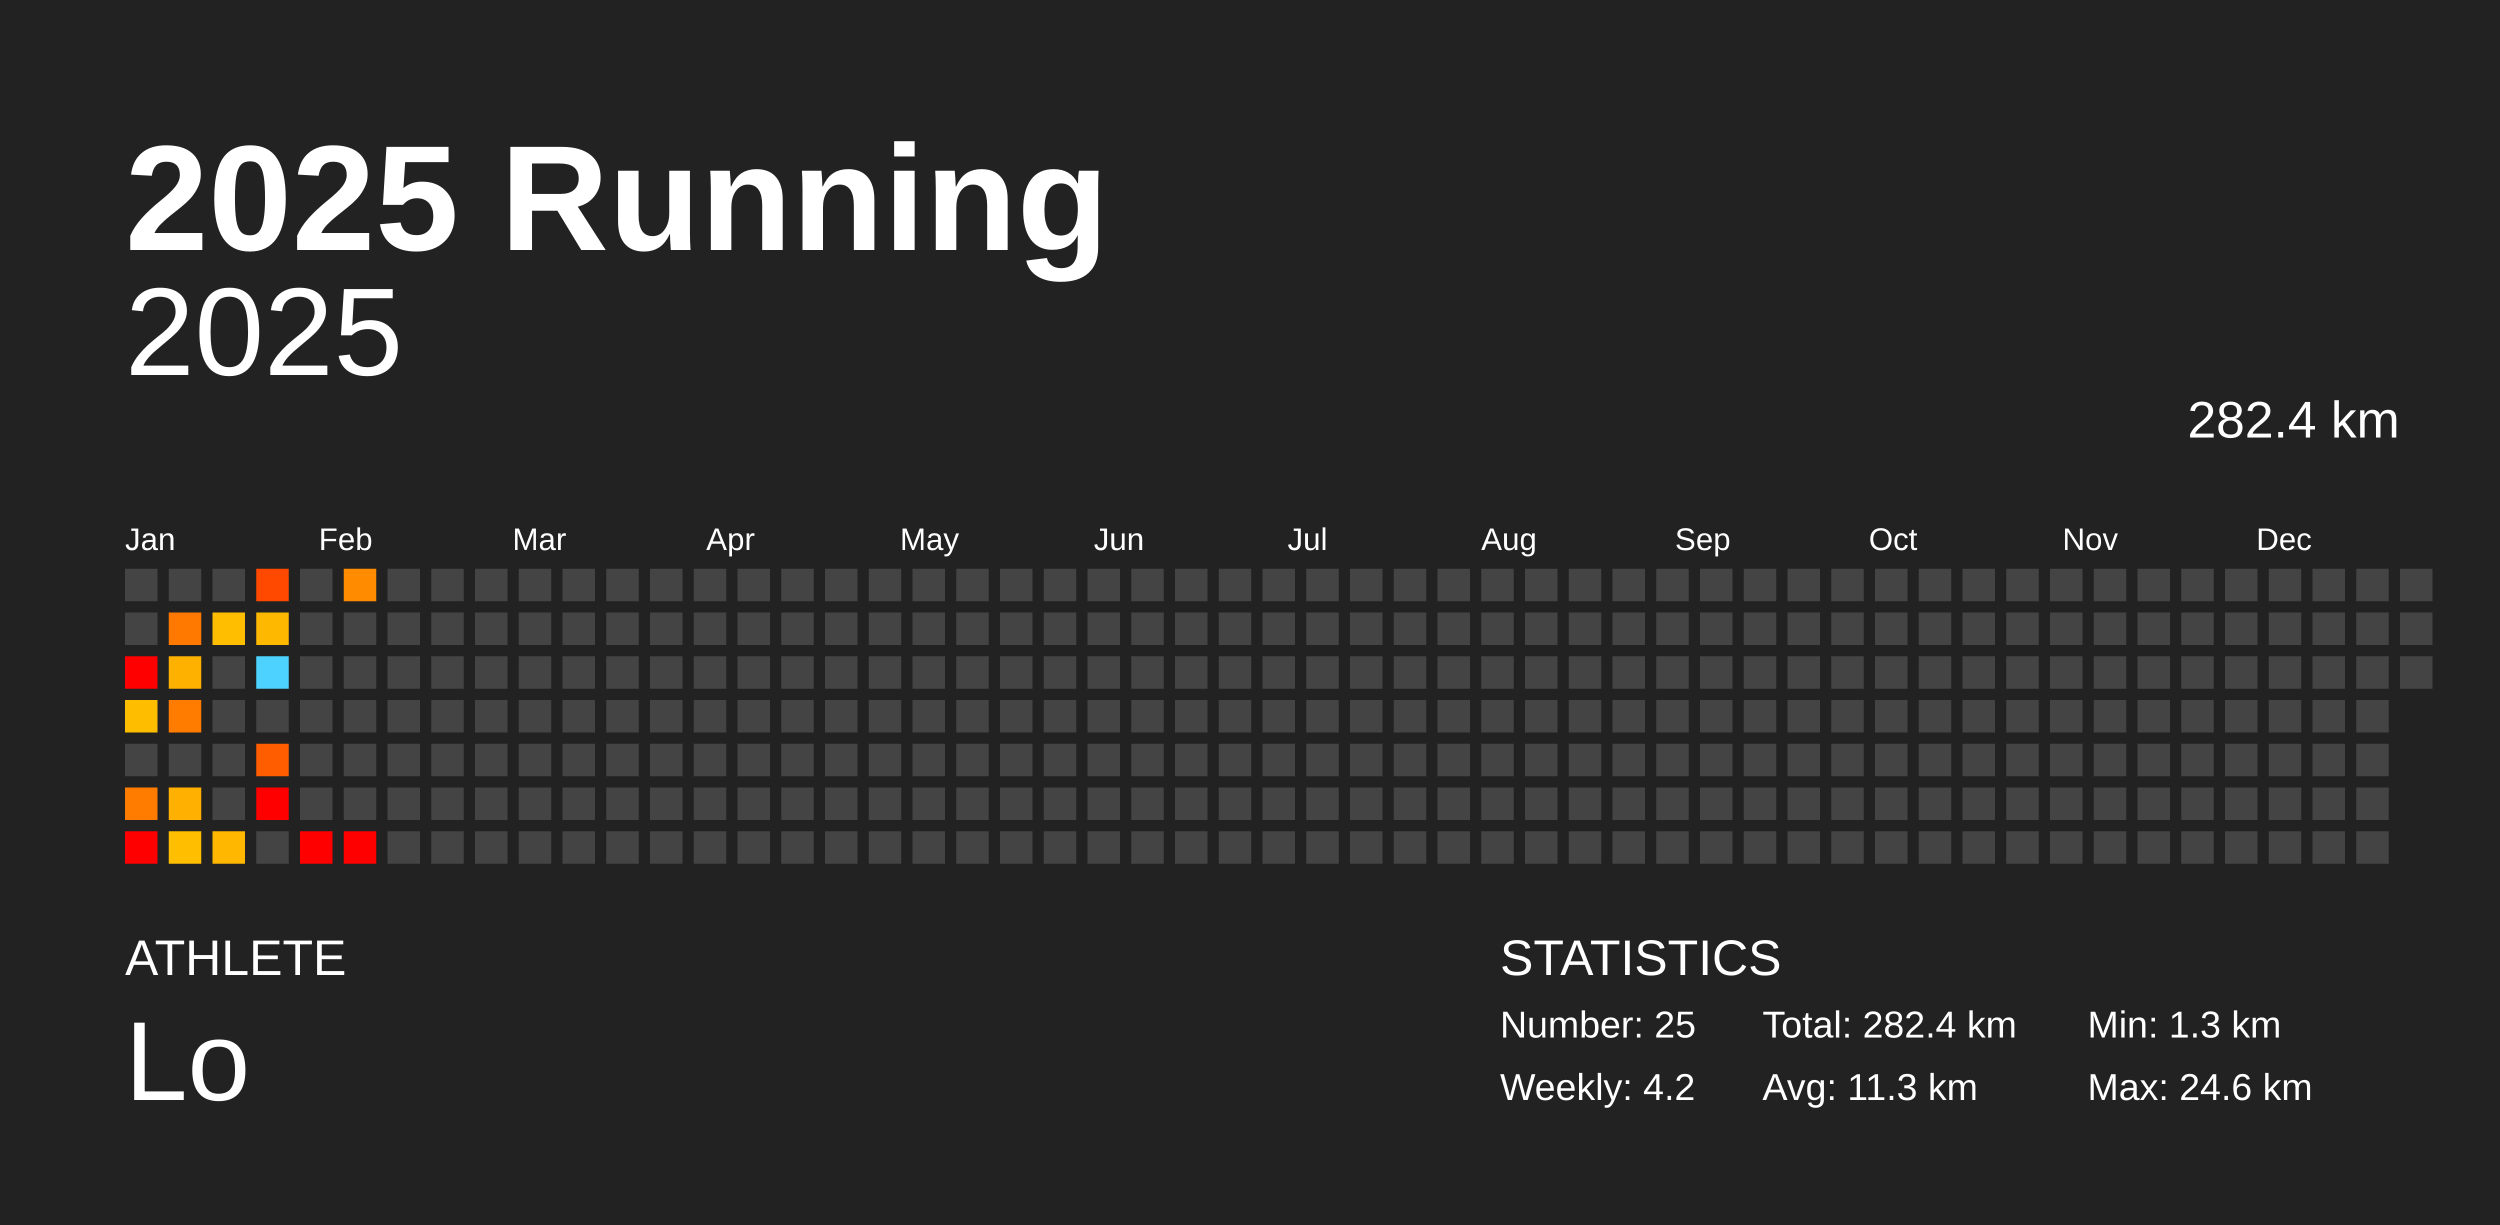
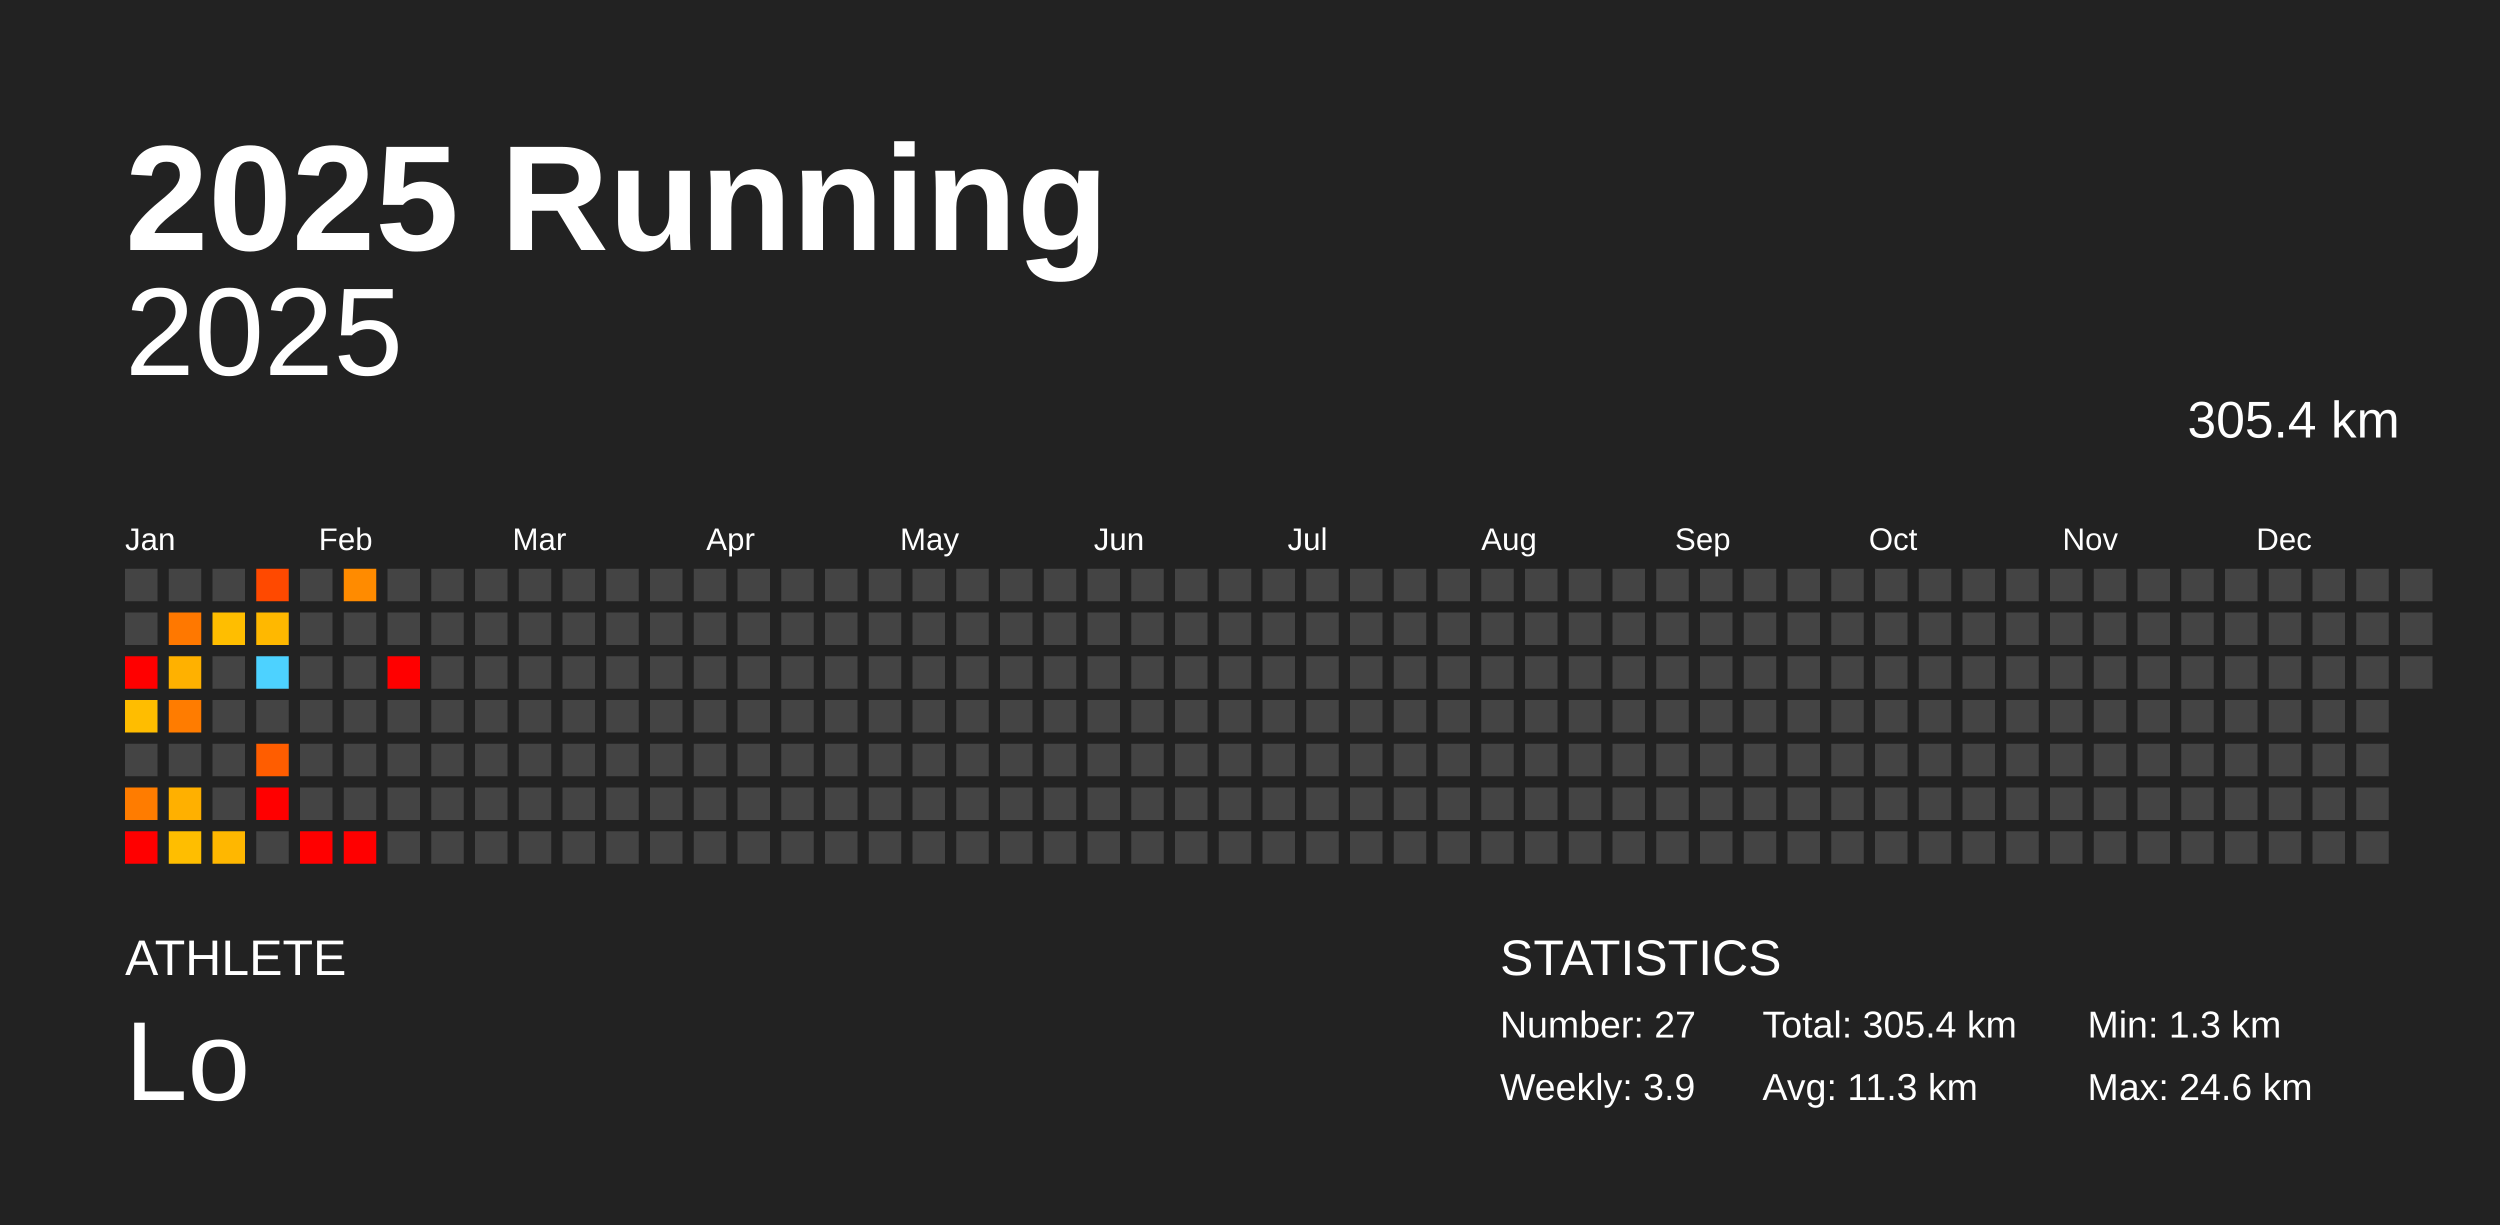
<svg xmlns="http://www.w3.org/2000/svg" baseProfile="full" height="98mm" version="1.1" viewBox="0,0,200,98" width="200mm">
  <defs />
  <rect fill="#222222" height="98" width="200" x="0" y="0" />
  <text fill="#FFFFFF" style="font-size:12px; font-family:Arial; font-weight:bold;" x="10" y="20">2025 Running</text>
  <text fill="#FFFFFF" style="font-size:4px; font-family:Arial" x="10" y="78">ATHLETE</text>
  <text fill="#FFFFFF" style="font-size:9px; font-family:Arial" x="10" y="88">Lo</text>
  <text fill="#FFFFFF" style="font-size:4px; font-family:Arial" x="120" y="78">STATISTICS</text>
-   <text fill="#FFFFFF" style="font-size:3px; font-family:Arial" x="120" y="83">Number: 25</text>
-   <text fill="#FFFFFF" style="font-size:3px; font-family:Arial" x="120" y="88">Weekly: 4.2</text>
-   <text fill="#FFFFFF" style="font-size:3px; font-family:Arial" x="141" y="83">Total: 282.4 km</text>
+   <text fill="#FFFFFF" style="font-size:3px; font-family:Arial" x="120" y="83">Number: 27</text>
+   <text fill="#FFFFFF" style="font-size:3px; font-family:Arial" x="120" y="88">Weekly: 3.9</text>
+   <text fill="#FFFFFF" style="font-size:3px; font-family:Arial" x="141" y="83">Total: 305.4 km</text>
  <text fill="#FFFFFF" style="font-size:3px; font-family:Arial" x="141" y="88">Avg: 11.3 km</text>
  <text fill="#FFFFFF" style="font-size:3px; font-family:Arial" x="167" y="83">Min: 1.3 km</text>
  <text fill="#FFFFFF" style="font-size:3px; font-family:Arial" x="167" y="88">Max: 24.6 km</text>
  <text alignment-baseline="hanging" fill="#FFFFFF" style="font-size:10.0px; font-family:Arial;" x="10" y="30">2025</text>
-   <text alignment-baseline="hanging" fill="#FFFFFF" style="font-size:4.125px; font-family:Arial;" x="175" y="35">282.4 km</text>
+   <text alignment-baseline="hanging" fill="#FFFFFF" style="font-size:4.125px; font-family:Arial;" x="175" y="35">305.4 km</text>
  <text fill="#FFFFFF" style="font-size:2.5px; font-family:Arial" x="10.0" y="44">Jan</text>
  <text fill="#FFFFFF" style="font-size:2.5px; font-family:Arial" x="25.5" y="44">Feb</text>
  <text fill="#FFFFFF" style="font-size:2.5px; font-family:Arial" x="41.0" y="44">Mar</text>
  <text fill="#FFFFFF" style="font-size:2.5px; font-family:Arial" x="56.5" y="44">Apr</text>
  <text fill="#FFFFFF" style="font-size:2.5px; font-family:Arial" x="72.0" y="44">May</text>
  <text fill="#FFFFFF" style="font-size:2.5px; font-family:Arial" x="87.5" y="44">Jun</text>
  <text fill="#FFFFFF" style="font-size:2.5px; font-family:Arial" x="103.0" y="44">Jul</text>
  <text fill="#FFFFFF" style="font-size:2.5px; font-family:Arial" x="118.5" y="44">Aug</text>
  <text fill="#FFFFFF" style="font-size:2.5px; font-family:Arial" x="134.0" y="44">Sep</text>
  <text fill="#FFFFFF" style="font-size:2.5px; font-family:Arial" x="149.5" y="44">Oct</text>
  <text fill="#FFFFFF" style="font-size:2.5px; font-family:Arial" x="165.0" y="44">Nov</text>
  <text fill="#FFFFFF" style="font-size:2.5px; font-family:Arial" x="180.5" y="44">Dec</text>
  <rect fill="#444444" height="2.6" width="2.6" x="10.0" y="45.5" />
  <rect fill="#444444" height="2.6" width="2.6" x="10.0" y="49.0" />
  <rect fill="red" height="2.6" width="2.6" x="10.0" y="52.5" />
  <rect fill="#ffbd00" height="2.6" width="2.6" x="10.0" y="56.0" />
  <rect fill="#444444" height="2.6" width="2.6" x="10.0" y="59.5" />
  <rect fill="#ff7c00" height="2.6" width="2.6" x="10.0" y="63.0" />
  <rect fill="red" height="2.6" width="2.6" x="10.0" y="66.5" />
  <rect fill="#444444" height="2.6" width="2.6" x="13.5" y="45.5" />
  <rect fill="#ff7800" height="2.6" width="2.6" x="13.5" y="49.0" />
  <rect fill="#ffb100" height="2.6" width="2.6" x="13.5" y="52.5" />
  <rect fill="#ff7c00" height="2.6" width="2.6" x="13.5" y="56.0" />
  <rect fill="#444444" height="2.6" width="2.6" x="13.5" y="59.5" />
  <rect fill="#ffb000" height="2.6" width="2.6" x="13.5" y="63.0" />
  <rect fill="#ffbe00" height="2.6" width="2.6" x="13.5" y="66.5" />
  <rect fill="#444444" height="2.6" width="2.6" x="17.0" y="45.5" />
  <rect fill="#ffbe00" height="2.6" width="2.6" x="17.0" y="49.0" />
  <rect fill="#444444" height="2.6" width="2.6" x="17.0" y="52.5" />
  <rect fill="#444444" height="2.6" width="2.6" x="17.0" y="56.0" />
  <rect fill="#444444" height="2.6" width="2.6" x="17.0" y="59.5" />
  <rect fill="#444444" height="2.6" width="2.6" x="17.0" y="63.0" />
  <rect fill="#ffb700" height="2.6" width="2.6" x="17.0" y="66.5" />
  <rect fill="#ff4900" height="2.6" width="2.6" x="20.5" y="45.5" />
  <rect fill="#ffb800" height="2.6" width="2.6" x="20.5" y="49.0" />
  <rect fill="#4dd2ff" height="2.6" width="2.6" x="20.5" y="52.5" />
  <rect fill="#444444" height="2.6" width="2.6" x="20.5" y="56.0" />
  <rect fill="#ff5d00" height="2.6" width="2.6" x="20.5" y="59.5" />
  <rect fill="red" height="2.6" width="2.6" x="20.5" y="63.0" />
  <rect fill="#444444" height="2.6" width="2.6" x="20.5" y="66.5" />
  <rect fill="#444444" height="2.6" width="2.6" x="24.0" y="45.5" />
  <rect fill="#444444" height="2.6" width="2.6" x="24.0" y="49.0" />
  <rect fill="#444444" height="2.6" width="2.6" x="24.0" y="52.5" />
  <rect fill="#444444" height="2.6" width="2.6" x="24.0" y="56.0" />
  <rect fill="#444444" height="2.6" width="2.6" x="24.0" y="59.5" />
  <rect fill="#444444" height="2.6" width="2.6" x="24.0" y="63.0" />
  <rect fill="red" height="2.6" width="2.6" x="24.0" y="66.5" />
  <rect fill="#ff8b00" height="2.6" width="2.6" x="27.5" y="45.5" />
  <rect fill="#444444" height="2.6" width="2.6" x="27.5" y="49.0" />
  <rect fill="#444444" height="2.6" width="2.6" x="27.5" y="52.5" />
  <rect fill="#444444" height="2.6" width="2.6" x="27.5" y="56.0" />
  <rect fill="#444444" height="2.6" width="2.6" x="27.5" y="59.5" />
  <rect fill="#444444" height="2.6" width="2.6" x="27.5" y="63.0" />
  <rect fill="red" height="2.6" width="2.6" x="27.5" y="66.5" />
  <rect fill="#444444" height="2.6" width="2.6" x="31.0" y="45.5" />
  <rect fill="#444444" height="2.6" width="2.6" x="31.0" y="49.0" />
-   <rect fill="#444444" height="2.6" width="2.6" x="31.0" y="52.5" />
+   <rect fill="red" height="2.6" width="2.6" x="31.0" y="52.5" />
  <rect fill="#444444" height="2.6" width="2.6" x="31.0" y="56.0" />
  <rect fill="#444444" height="2.6" width="2.6" x="31.0" y="59.5" />
  <rect fill="#444444" height="2.6" width="2.6" x="31.0" y="63.0" />
  <rect fill="#444444" height="2.6" width="2.6" x="31.0" y="66.5" />
  <rect fill="#444444" height="2.6" width="2.6" x="34.5" y="45.5" />
  <rect fill="#444444" height="2.6" width="2.6" x="34.5" y="49.0" />
  <rect fill="#444444" height="2.6" width="2.6" x="34.5" y="52.5" />
  <rect fill="#444444" height="2.6" width="2.6" x="34.5" y="56.0" />
  <rect fill="#444444" height="2.6" width="2.6" x="34.5" y="59.5" />
  <rect fill="#444444" height="2.6" width="2.6" x="34.5" y="63.0" />
  <rect fill="#444444" height="2.6" width="2.6" x="34.5" y="66.5" />
  <rect fill="#444444" height="2.6" width="2.6" x="38.0" y="45.5" />
  <rect fill="#444444" height="2.6" width="2.6" x="38.0" y="49.0" />
  <rect fill="#444444" height="2.6" width="2.6" x="38.0" y="52.5" />
  <rect fill="#444444" height="2.6" width="2.6" x="38.0" y="56.0" />
  <rect fill="#444444" height="2.6" width="2.6" x="38.0" y="59.5" />
  <rect fill="#444444" height="2.6" width="2.6" x="38.0" y="63.0" />
  <rect fill="#444444" height="2.6" width="2.6" x="38.0" y="66.5" />
  <rect fill="#444444" height="2.6" width="2.6" x="41.5" y="45.5" />
  <rect fill="#444444" height="2.6" width="2.6" x="41.5" y="49.0" />
  <rect fill="#444444" height="2.6" width="2.6" x="41.5" y="52.5" />
  <rect fill="#444444" height="2.6" width="2.6" x="41.5" y="56.0" />
  <rect fill="#444444" height="2.6" width="2.6" x="41.5" y="59.5" />
  <rect fill="#444444" height="2.6" width="2.6" x="41.5" y="63.0" />
  <rect fill="#444444" height="2.6" width="2.6" x="41.5" y="66.5" />
  <rect fill="#444444" height="2.6" width="2.6" x="45.0" y="45.5" />
  <rect fill="#444444" height="2.6" width="2.6" x="45.0" y="49.0" />
  <rect fill="#444444" height="2.6" width="2.6" x="45.0" y="52.5" />
  <rect fill="#444444" height="2.6" width="2.6" x="45.0" y="56.0" />
  <rect fill="#444444" height="2.6" width="2.6" x="45.0" y="59.5" />
  <rect fill="#444444" height="2.6" width="2.6" x="45.0" y="63.0" />
  <rect fill="#444444" height="2.6" width="2.6" x="45.0" y="66.5" />
  <rect fill="#444444" height="2.6" width="2.6" x="48.5" y="45.5" />
  <rect fill="#444444" height="2.6" width="2.6" x="48.5" y="49.0" />
  <rect fill="#444444" height="2.6" width="2.6" x="48.5" y="52.5" />
  <rect fill="#444444" height="2.6" width="2.6" x="48.5" y="56.0" />
  <rect fill="#444444" height="2.6" width="2.6" x="48.5" y="59.5" />
  <rect fill="#444444" height="2.6" width="2.6" x="48.5" y="63.0" />
  <rect fill="#444444" height="2.6" width="2.6" x="48.5" y="66.5" />
  <rect fill="#444444" height="2.6" width="2.6" x="52.0" y="45.5" />
  <rect fill="#444444" height="2.6" width="2.6" x="52.0" y="49.0" />
  <rect fill="#444444" height="2.6" width="2.6" x="52.0" y="52.5" />
  <rect fill="#444444" height="2.6" width="2.6" x="52.0" y="56.0" />
  <rect fill="#444444" height="2.6" width="2.6" x="52.0" y="59.5" />
  <rect fill="#444444" height="2.6" width="2.6" x="52.0" y="63.0" />
  <rect fill="#444444" height="2.6" width="2.6" x="52.0" y="66.5" />
  <rect fill="#444444" height="2.6" width="2.6" x="55.5" y="45.5" />
  <rect fill="#444444" height="2.6" width="2.6" x="55.5" y="49.0" />
  <rect fill="#444444" height="2.6" width="2.6" x="55.5" y="52.5" />
  <rect fill="#444444" height="2.6" width="2.6" x="55.5" y="56.0" />
  <rect fill="#444444" height="2.6" width="2.6" x="55.5" y="59.5" />
  <rect fill="#444444" height="2.6" width="2.6" x="55.5" y="63.0" />
  <rect fill="#444444" height="2.6" width="2.6" x="55.5" y="66.5" />
  <rect fill="#444444" height="2.6" width="2.6" x="59.0" y="45.5" />
  <rect fill="#444444" height="2.6" width="2.6" x="59.0" y="49.0" />
  <rect fill="#444444" height="2.6" width="2.6" x="59.0" y="52.5" />
  <rect fill="#444444" height="2.6" width="2.6" x="59.0" y="56.0" />
  <rect fill="#444444" height="2.6" width="2.6" x="59.0" y="59.5" />
  <rect fill="#444444" height="2.6" width="2.6" x="59.0" y="63.0" />
  <rect fill="#444444" height="2.6" width="2.6" x="59.0" y="66.5" />
  <rect fill="#444444" height="2.6" width="2.6" x="62.5" y="45.5" />
  <rect fill="#444444" height="2.6" width="2.6" x="62.5" y="49.0" />
  <rect fill="#444444" height="2.6" width="2.6" x="62.5" y="52.5" />
  <rect fill="#444444" height="2.6" width="2.6" x="62.5" y="56.0" />
  <rect fill="#444444" height="2.6" width="2.6" x="62.5" y="59.5" />
  <rect fill="#444444" height="2.6" width="2.6" x="62.5" y="63.0" />
  <rect fill="#444444" height="2.6" width="2.6" x="62.5" y="66.5" />
  <rect fill="#444444" height="2.6" width="2.6" x="66.0" y="45.5" />
  <rect fill="#444444" height="2.6" width="2.6" x="66.0" y="49.0" />
  <rect fill="#444444" height="2.6" width="2.6" x="66.0" y="52.5" />
  <rect fill="#444444" height="2.6" width="2.6" x="66.0" y="56.0" />
  <rect fill="#444444" height="2.6" width="2.6" x="66.0" y="59.5" />
  <rect fill="#444444" height="2.6" width="2.6" x="66.0" y="63.0" />
  <rect fill="#444444" height="2.6" width="2.6" x="66.0" y="66.5" />
  <rect fill="#444444" height="2.6" width="2.6" x="69.5" y="45.5" />
  <rect fill="#444444" height="2.6" width="2.6" x="69.5" y="49.0" />
  <rect fill="#444444" height="2.6" width="2.6" x="69.5" y="52.5" />
  <rect fill="#444444" height="2.6" width="2.6" x="69.5" y="56.0" />
  <rect fill="#444444" height="2.6" width="2.6" x="69.5" y="59.5" />
  <rect fill="#444444" height="2.6" width="2.6" x="69.5" y="63.0" />
  <rect fill="#444444" height="2.6" width="2.6" x="69.5" y="66.5" />
  <rect fill="#444444" height="2.6" width="2.6" x="73.0" y="45.5" />
  <rect fill="#444444" height="2.6" width="2.6" x="73.0" y="49.0" />
  <rect fill="#444444" height="2.6" width="2.6" x="73.0" y="52.5" />
  <rect fill="#444444" height="2.6" width="2.6" x="73.0" y="56.0" />
  <rect fill="#444444" height="2.6" width="2.6" x="73.0" y="59.5" />
  <rect fill="#444444" height="2.6" width="2.6" x="73.0" y="63.0" />
  <rect fill="#444444" height="2.6" width="2.6" x="73.0" y="66.5" />
  <rect fill="#444444" height="2.6" width="2.6" x="76.5" y="45.5" />
  <rect fill="#444444" height="2.6" width="2.6" x="76.5" y="49.0" />
  <rect fill="#444444" height="2.6" width="2.6" x="76.5" y="52.5" />
  <rect fill="#444444" height="2.6" width="2.6" x="76.5" y="56.0" />
  <rect fill="#444444" height="2.6" width="2.6" x="76.5" y="59.5" />
  <rect fill="#444444" height="2.6" width="2.6" x="76.5" y="63.0" />
  <rect fill="#444444" height="2.6" width="2.6" x="76.5" y="66.5" />
  <rect fill="#444444" height="2.6" width="2.6" x="80.0" y="45.5" />
  <rect fill="#444444" height="2.6" width="2.6" x="80.0" y="49.0" />
  <rect fill="#444444" height="2.6" width="2.6" x="80.0" y="52.5" />
  <rect fill="#444444" height="2.6" width="2.6" x="80.0" y="56.0" />
  <rect fill="#444444" height="2.6" width="2.6" x="80.0" y="59.5" />
  <rect fill="#444444" height="2.6" width="2.6" x="80.0" y="63.0" />
  <rect fill="#444444" height="2.6" width="2.6" x="80.0" y="66.5" />
  <rect fill="#444444" height="2.6" width="2.6" x="83.5" y="45.5" />
  <rect fill="#444444" height="2.6" width="2.6" x="83.5" y="49.0" />
  <rect fill="#444444" height="2.6" width="2.6" x="83.5" y="52.5" />
  <rect fill="#444444" height="2.6" width="2.6" x="83.5" y="56.0" />
  <rect fill="#444444" height="2.6" width="2.6" x="83.5" y="59.5" />
  <rect fill="#444444" height="2.6" width="2.6" x="83.5" y="63.0" />
  <rect fill="#444444" height="2.6" width="2.6" x="83.5" y="66.5" />
  <rect fill="#444444" height="2.6" width="2.6" x="87.0" y="45.5" />
  <rect fill="#444444" height="2.6" width="2.6" x="87.0" y="49.0" />
  <rect fill="#444444" height="2.6" width="2.6" x="87.0" y="52.5" />
  <rect fill="#444444" height="2.6" width="2.6" x="87.0" y="56.0" />
  <rect fill="#444444" height="2.6" width="2.6" x="87.0" y="59.5" />
  <rect fill="#444444" height="2.6" width="2.6" x="87.0" y="63.0" />
  <rect fill="#444444" height="2.6" width="2.6" x="87.0" y="66.5" />
  <rect fill="#444444" height="2.6" width="2.6" x="90.5" y="45.5" />
  <rect fill="#444444" height="2.6" width="2.6" x="90.5" y="49.0" />
  <rect fill="#444444" height="2.6" width="2.6" x="90.5" y="52.5" />
  <rect fill="#444444" height="2.6" width="2.6" x="90.5" y="56.0" />
  <rect fill="#444444" height="2.6" width="2.6" x="90.5" y="59.5" />
  <rect fill="#444444" height="2.6" width="2.6" x="90.5" y="63.0" />
  <rect fill="#444444" height="2.6" width="2.6" x="90.5" y="66.5" />
  <rect fill="#444444" height="2.6" width="2.6" x="94.0" y="45.5" />
  <rect fill="#444444" height="2.6" width="2.6" x="94.0" y="49.0" />
  <rect fill="#444444" height="2.6" width="2.6" x="94.0" y="52.5" />
  <rect fill="#444444" height="2.6" width="2.6" x="94.0" y="56.0" />
  <rect fill="#444444" height="2.6" width="2.6" x="94.0" y="59.5" />
  <rect fill="#444444" height="2.6" width="2.6" x="94.0" y="63.0" />
  <rect fill="#444444" height="2.6" width="2.6" x="94.0" y="66.5" />
  <rect fill="#444444" height="2.6" width="2.6" x="97.5" y="45.5" />
  <rect fill="#444444" height="2.6" width="2.6" x="97.5" y="49.0" />
  <rect fill="#444444" height="2.6" width="2.6" x="97.5" y="52.5" />
  <rect fill="#444444" height="2.6" width="2.6" x="97.5" y="56.0" />
  <rect fill="#444444" height="2.6" width="2.6" x="97.5" y="59.5" />
  <rect fill="#444444" height="2.6" width="2.6" x="97.5" y="63.0" />
  <rect fill="#444444" height="2.6" width="2.6" x="97.5" y="66.5" />
  <rect fill="#444444" height="2.6" width="2.6" x="101.0" y="45.5" />
  <rect fill="#444444" height="2.6" width="2.6" x="101.0" y="49.0" />
  <rect fill="#444444" height="2.6" width="2.6" x="101.0" y="52.5" />
  <rect fill="#444444" height="2.6" width="2.6" x="101.0" y="56.0" />
  <rect fill="#444444" height="2.6" width="2.6" x="101.0" y="59.5" />
  <rect fill="#444444" height="2.6" width="2.6" x="101.0" y="63.0" />
  <rect fill="#444444" height="2.6" width="2.6" x="101.0" y="66.5" />
  <rect fill="#444444" height="2.6" width="2.6" x="104.5" y="45.5" />
  <rect fill="#444444" height="2.6" width="2.6" x="104.5" y="49.0" />
  <rect fill="#444444" height="2.6" width="2.6" x="104.5" y="52.5" />
  <rect fill="#444444" height="2.6" width="2.6" x="104.5" y="56.0" />
  <rect fill="#444444" height="2.6" width="2.6" x="104.5" y="59.5" />
  <rect fill="#444444" height="2.6" width="2.6" x="104.5" y="63.0" />
  <rect fill="#444444" height="2.6" width="2.6" x="104.5" y="66.5" />
  <rect fill="#444444" height="2.6" width="2.6" x="108.0" y="45.5" />
  <rect fill="#444444" height="2.6" width="2.6" x="108.0" y="49.0" />
  <rect fill="#444444" height="2.6" width="2.6" x="108.0" y="52.5" />
  <rect fill="#444444" height="2.6" width="2.6" x="108.0" y="56.0" />
  <rect fill="#444444" height="2.6" width="2.6" x="108.0" y="59.5" />
  <rect fill="#444444" height="2.6" width="2.6" x="108.0" y="63.0" />
  <rect fill="#444444" height="2.6" width="2.6" x="108.0" y="66.5" />
  <rect fill="#444444" height="2.6" width="2.6" x="111.5" y="45.5" />
  <rect fill="#444444" height="2.6" width="2.6" x="111.5" y="49.0" />
  <rect fill="#444444" height="2.6" width="2.6" x="111.5" y="52.5" />
  <rect fill="#444444" height="2.6" width="2.6" x="111.5" y="56.0" />
  <rect fill="#444444" height="2.6" width="2.6" x="111.5" y="59.5" />
  <rect fill="#444444" height="2.6" width="2.6" x="111.5" y="63.0" />
  <rect fill="#444444" height="2.6" width="2.6" x="111.5" y="66.5" />
  <rect fill="#444444" height="2.6" width="2.6" x="115.0" y="45.5" />
  <rect fill="#444444" height="2.6" width="2.6" x="115.0" y="49.0" />
  <rect fill="#444444" height="2.6" width="2.6" x="115.0" y="52.5" />
  <rect fill="#444444" height="2.6" width="2.6" x="115.0" y="56.0" />
  <rect fill="#444444" height="2.6" width="2.6" x="115.0" y="59.5" />
  <rect fill="#444444" height="2.6" width="2.6" x="115.0" y="63.0" />
  <rect fill="#444444" height="2.6" width="2.6" x="115.0" y="66.5" />
  <rect fill="#444444" height="2.6" width="2.6" x="118.5" y="45.5" />
  <rect fill="#444444" height="2.6" width="2.6" x="118.5" y="49.0" />
  <rect fill="#444444" height="2.6" width="2.6" x="118.5" y="52.5" />
  <rect fill="#444444" height="2.6" width="2.6" x="118.5" y="56.0" />
  <rect fill="#444444" height="2.6" width="2.6" x="118.5" y="59.5" />
  <rect fill="#444444" height="2.6" width="2.6" x="118.5" y="63.0" />
  <rect fill="#444444" height="2.6" width="2.6" x="118.5" y="66.5" />
  <rect fill="#444444" height="2.6" width="2.6" x="122.0" y="45.5" />
  <rect fill="#444444" height="2.6" width="2.6" x="122.0" y="49.0" />
  <rect fill="#444444" height="2.6" width="2.6" x="122.0" y="52.5" />
  <rect fill="#444444" height="2.6" width="2.6" x="122.0" y="56.0" />
  <rect fill="#444444" height="2.6" width="2.6" x="122.0" y="59.5" />
  <rect fill="#444444" height="2.6" width="2.6" x="122.0" y="63.0" />
  <rect fill="#444444" height="2.6" width="2.6" x="122.0" y="66.5" />
  <rect fill="#444444" height="2.6" width="2.6" x="125.5" y="45.5" />
  <rect fill="#444444" height="2.6" width="2.6" x="125.5" y="49.0" />
  <rect fill="#444444" height="2.6" width="2.6" x="125.5" y="52.5" />
  <rect fill="#444444" height="2.6" width="2.6" x="125.5" y="56.0" />
  <rect fill="#444444" height="2.6" width="2.6" x="125.5" y="59.5" />
  <rect fill="#444444" height="2.6" width="2.6" x="125.5" y="63.0" />
  <rect fill="#444444" height="2.6" width="2.6" x="125.5" y="66.5" />
  <rect fill="#444444" height="2.6" width="2.6" x="129.0" y="45.5" />
  <rect fill="#444444" height="2.6" width="2.6" x="129.0" y="49.0" />
  <rect fill="#444444" height="2.6" width="2.6" x="129.0" y="52.5" />
  <rect fill="#444444" height="2.6" width="2.6" x="129.0" y="56.0" />
  <rect fill="#444444" height="2.6" width="2.6" x="129.0" y="59.5" />
  <rect fill="#444444" height="2.6" width="2.6" x="129.0" y="63.0" />
  <rect fill="#444444" height="2.6" width="2.6" x="129.0" y="66.5" />
  <rect fill="#444444" height="2.6" width="2.6" x="132.5" y="45.5" />
  <rect fill="#444444" height="2.6" width="2.6" x="132.5" y="49.0" />
  <rect fill="#444444" height="2.6" width="2.6" x="132.5" y="52.5" />
  <rect fill="#444444" height="2.6" width="2.6" x="132.5" y="56.0" />
  <rect fill="#444444" height="2.6" width="2.6" x="132.5" y="59.5" />
  <rect fill="#444444" height="2.6" width="2.6" x="132.5" y="63.0" />
  <rect fill="#444444" height="2.6" width="2.6" x="132.5" y="66.5" />
  <rect fill="#444444" height="2.6" width="2.6" x="136.0" y="45.5" />
  <rect fill="#444444" height="2.6" width="2.6" x="136.0" y="49.0" />
  <rect fill="#444444" height="2.6" width="2.6" x="136.0" y="52.5" />
  <rect fill="#444444" height="2.6" width="2.6" x="136.0" y="56.0" />
  <rect fill="#444444" height="2.6" width="2.6" x="136.0" y="59.5" />
  <rect fill="#444444" height="2.6" width="2.6" x="136.0" y="63.0" />
  <rect fill="#444444" height="2.6" width="2.6" x="136.0" y="66.5" />
  <rect fill="#444444" height="2.6" width="2.6" x="139.5" y="45.5" />
  <rect fill="#444444" height="2.6" width="2.6" x="139.5" y="49.0" />
  <rect fill="#444444" height="2.6" width="2.6" x="139.5" y="52.5" />
  <rect fill="#444444" height="2.6" width="2.6" x="139.5" y="56.0" />
  <rect fill="#444444" height="2.6" width="2.6" x="139.5" y="59.5" />
  <rect fill="#444444" height="2.6" width="2.6" x="139.5" y="63.0" />
  <rect fill="#444444" height="2.6" width="2.6" x="139.5" y="66.5" />
  <rect fill="#444444" height="2.6" width="2.6" x="143.0" y="45.5" />
  <rect fill="#444444" height="2.6" width="2.6" x="143.0" y="49.0" />
  <rect fill="#444444" height="2.6" width="2.6" x="143.0" y="52.5" />
  <rect fill="#444444" height="2.6" width="2.6" x="143.0" y="56.0" />
  <rect fill="#444444" height="2.6" width="2.6" x="143.0" y="59.5" />
  <rect fill="#444444" height="2.6" width="2.6" x="143.0" y="63.0" />
  <rect fill="#444444" height="2.6" width="2.6" x="143.0" y="66.5" />
  <rect fill="#444444" height="2.6" width="2.6" x="146.5" y="45.5" />
  <rect fill="#444444" height="2.6" width="2.6" x="146.5" y="49.0" />
  <rect fill="#444444" height="2.6" width="2.6" x="146.5" y="52.5" />
  <rect fill="#444444" height="2.6" width="2.6" x="146.5" y="56.0" />
  <rect fill="#444444" height="2.6" width="2.6" x="146.5" y="59.5" />
  <rect fill="#444444" height="2.6" width="2.6" x="146.5" y="63.0" />
  <rect fill="#444444" height="2.6" width="2.6" x="146.5" y="66.5" />
  <rect fill="#444444" height="2.6" width="2.6" x="150.0" y="45.5" />
  <rect fill="#444444" height="2.6" width="2.6" x="150.0" y="49.0" />
  <rect fill="#444444" height="2.6" width="2.6" x="150.0" y="52.5" />
  <rect fill="#444444" height="2.6" width="2.6" x="150.0" y="56.0" />
  <rect fill="#444444" height="2.6" width="2.6" x="150.0" y="59.5" />
  <rect fill="#444444" height="2.6" width="2.6" x="150.0" y="63.0" />
  <rect fill="#444444" height="2.6" width="2.6" x="150.0" y="66.5" />
  <rect fill="#444444" height="2.6" width="2.6" x="153.5" y="45.5" />
  <rect fill="#444444" height="2.6" width="2.6" x="153.5" y="49.0" />
  <rect fill="#444444" height="2.6" width="2.6" x="153.5" y="52.5" />
  <rect fill="#444444" height="2.6" width="2.6" x="153.5" y="56.0" />
  <rect fill="#444444" height="2.6" width="2.6" x="153.5" y="59.5" />
  <rect fill="#444444" height="2.6" width="2.6" x="153.5" y="63.0" />
  <rect fill="#444444" height="2.6" width="2.6" x="153.5" y="66.5" />
  <rect fill="#444444" height="2.6" width="2.6" x="157.0" y="45.5" />
  <rect fill="#444444" height="2.6" width="2.6" x="157.0" y="49.0" />
  <rect fill="#444444" height="2.6" width="2.6" x="157.0" y="52.5" />
  <rect fill="#444444" height="2.6" width="2.6" x="157.0" y="56.0" />
  <rect fill="#444444" height="2.6" width="2.6" x="157.0" y="59.5" />
  <rect fill="#444444" height="2.6" width="2.6" x="157.0" y="63.0" />
  <rect fill="#444444" height="2.6" width="2.6" x="157.0" y="66.5" />
  <rect fill="#444444" height="2.6" width="2.6" x="160.5" y="45.5" />
  <rect fill="#444444" height="2.6" width="2.6" x="160.5" y="49.0" />
  <rect fill="#444444" height="2.6" width="2.6" x="160.5" y="52.5" />
  <rect fill="#444444" height="2.6" width="2.6" x="160.5" y="56.0" />
  <rect fill="#444444" height="2.6" width="2.6" x="160.5" y="59.5" />
  <rect fill="#444444" height="2.6" width="2.6" x="160.5" y="63.0" />
  <rect fill="#444444" height="2.6" width="2.6" x="160.5" y="66.5" />
  <rect fill="#444444" height="2.6" width="2.6" x="164.0" y="45.5" />
  <rect fill="#444444" height="2.6" width="2.6" x="164.0" y="49.0" />
  <rect fill="#444444" height="2.6" width="2.6" x="164.0" y="52.5" />
  <rect fill="#444444" height="2.6" width="2.6" x="164.0" y="56.0" />
  <rect fill="#444444" height="2.6" width="2.6" x="164.0" y="59.5" />
  <rect fill="#444444" height="2.6" width="2.6" x="164.0" y="63.0" />
  <rect fill="#444444" height="2.6" width="2.6" x="164.0" y="66.5" />
  <rect fill="#444444" height="2.6" width="2.6" x="167.5" y="45.5" />
  <rect fill="#444444" height="2.6" width="2.6" x="167.5" y="49.0" />
  <rect fill="#444444" height="2.6" width="2.6" x="167.5" y="52.5" />
  <rect fill="#444444" height="2.6" width="2.6" x="167.5" y="56.0" />
  <rect fill="#444444" height="2.6" width="2.6" x="167.5" y="59.5" />
  <rect fill="#444444" height="2.6" width="2.6" x="167.5" y="63.0" />
  <rect fill="#444444" height="2.6" width="2.6" x="167.5" y="66.5" />
  <rect fill="#444444" height="2.6" width="2.6" x="171.0" y="45.5" />
  <rect fill="#444444" height="2.6" width="2.6" x="171.0" y="49.0" />
  <rect fill="#444444" height="2.6" width="2.6" x="171.0" y="52.5" />
  <rect fill="#444444" height="2.6" width="2.6" x="171.0" y="56.0" />
  <rect fill="#444444" height="2.6" width="2.6" x="171.0" y="59.5" />
  <rect fill="#444444" height="2.6" width="2.6" x="171.0" y="63.0" />
  <rect fill="#444444" height="2.6" width="2.6" x="171.0" y="66.5" />
  <rect fill="#444444" height="2.6" width="2.6" x="174.5" y="45.5" />
  <rect fill="#444444" height="2.6" width="2.6" x="174.5" y="49.0" />
  <rect fill="#444444" height="2.6" width="2.6" x="174.5" y="52.5" />
  <rect fill="#444444" height="2.6" width="2.6" x="174.5" y="56.0" />
  <rect fill="#444444" height="2.6" width="2.6" x="174.5" y="59.5" />
  <rect fill="#444444" height="2.6" width="2.6" x="174.5" y="63.0" />
  <rect fill="#444444" height="2.6" width="2.6" x="174.5" y="66.5" />
  <rect fill="#444444" height="2.6" width="2.6" x="178.0" y="45.5" />
  <rect fill="#444444" height="2.6" width="2.6" x="178.0" y="49.0" />
  <rect fill="#444444" height="2.6" width="2.6" x="178.0" y="52.5" />
  <rect fill="#444444" height="2.6" width="2.6" x="178.0" y="56.0" />
  <rect fill="#444444" height="2.6" width="2.6" x="178.0" y="59.5" />
  <rect fill="#444444" height="2.6" width="2.6" x="178.0" y="63.0" />
  <rect fill="#444444" height="2.6" width="2.6" x="178.0" y="66.5" />
  <rect fill="#444444" height="2.6" width="2.6" x="181.5" y="45.5" />
  <rect fill="#444444" height="2.6" width="2.6" x="181.5" y="49.0" />
  <rect fill="#444444" height="2.6" width="2.6" x="181.5" y="52.5" />
  <rect fill="#444444" height="2.6" width="2.6" x="181.5" y="56.0" />
  <rect fill="#444444" height="2.6" width="2.6" x="181.5" y="59.5" />
  <rect fill="#444444" height="2.6" width="2.6" x="181.5" y="63.0" />
  <rect fill="#444444" height="2.6" width="2.6" x="181.5" y="66.5" />
  <rect fill="#444444" height="2.6" width="2.6" x="185.0" y="45.5" />
  <rect fill="#444444" height="2.6" width="2.6" x="185.0" y="49.0" />
  <rect fill="#444444" height="2.6" width="2.6" x="185.0" y="52.5" />
  <rect fill="#444444" height="2.6" width="2.6" x="185.0" y="56.0" />
  <rect fill="#444444" height="2.6" width="2.6" x="185.0" y="59.5" />
  <rect fill="#444444" height="2.6" width="2.6" x="185.0" y="63.0" />
  <rect fill="#444444" height="2.6" width="2.6" x="185.0" y="66.5" />
  <rect fill="#444444" height="2.6" width="2.6" x="188.5" y="45.5" />
  <rect fill="#444444" height="2.6" width="2.6" x="188.5" y="49.0" />
  <rect fill="#444444" height="2.6" width="2.6" x="188.5" y="52.5" />
  <rect fill="#444444" height="2.6" width="2.6" x="188.5" y="56.0" />
  <rect fill="#444444" height="2.6" width="2.6" x="188.5" y="59.5" />
  <rect fill="#444444" height="2.6" width="2.6" x="188.5" y="63.0" />
  <rect fill="#444444" height="2.6" width="2.6" x="188.5" y="66.5" />
  <rect fill="#444444" height="2.6" width="2.6" x="192.0" y="45.5" />
  <rect fill="#444444" height="2.6" width="2.6" x="192.0" y="49.0" />
  <rect fill="#444444" height="2.6" width="2.6" x="192.0" y="52.5" />
</svg>
